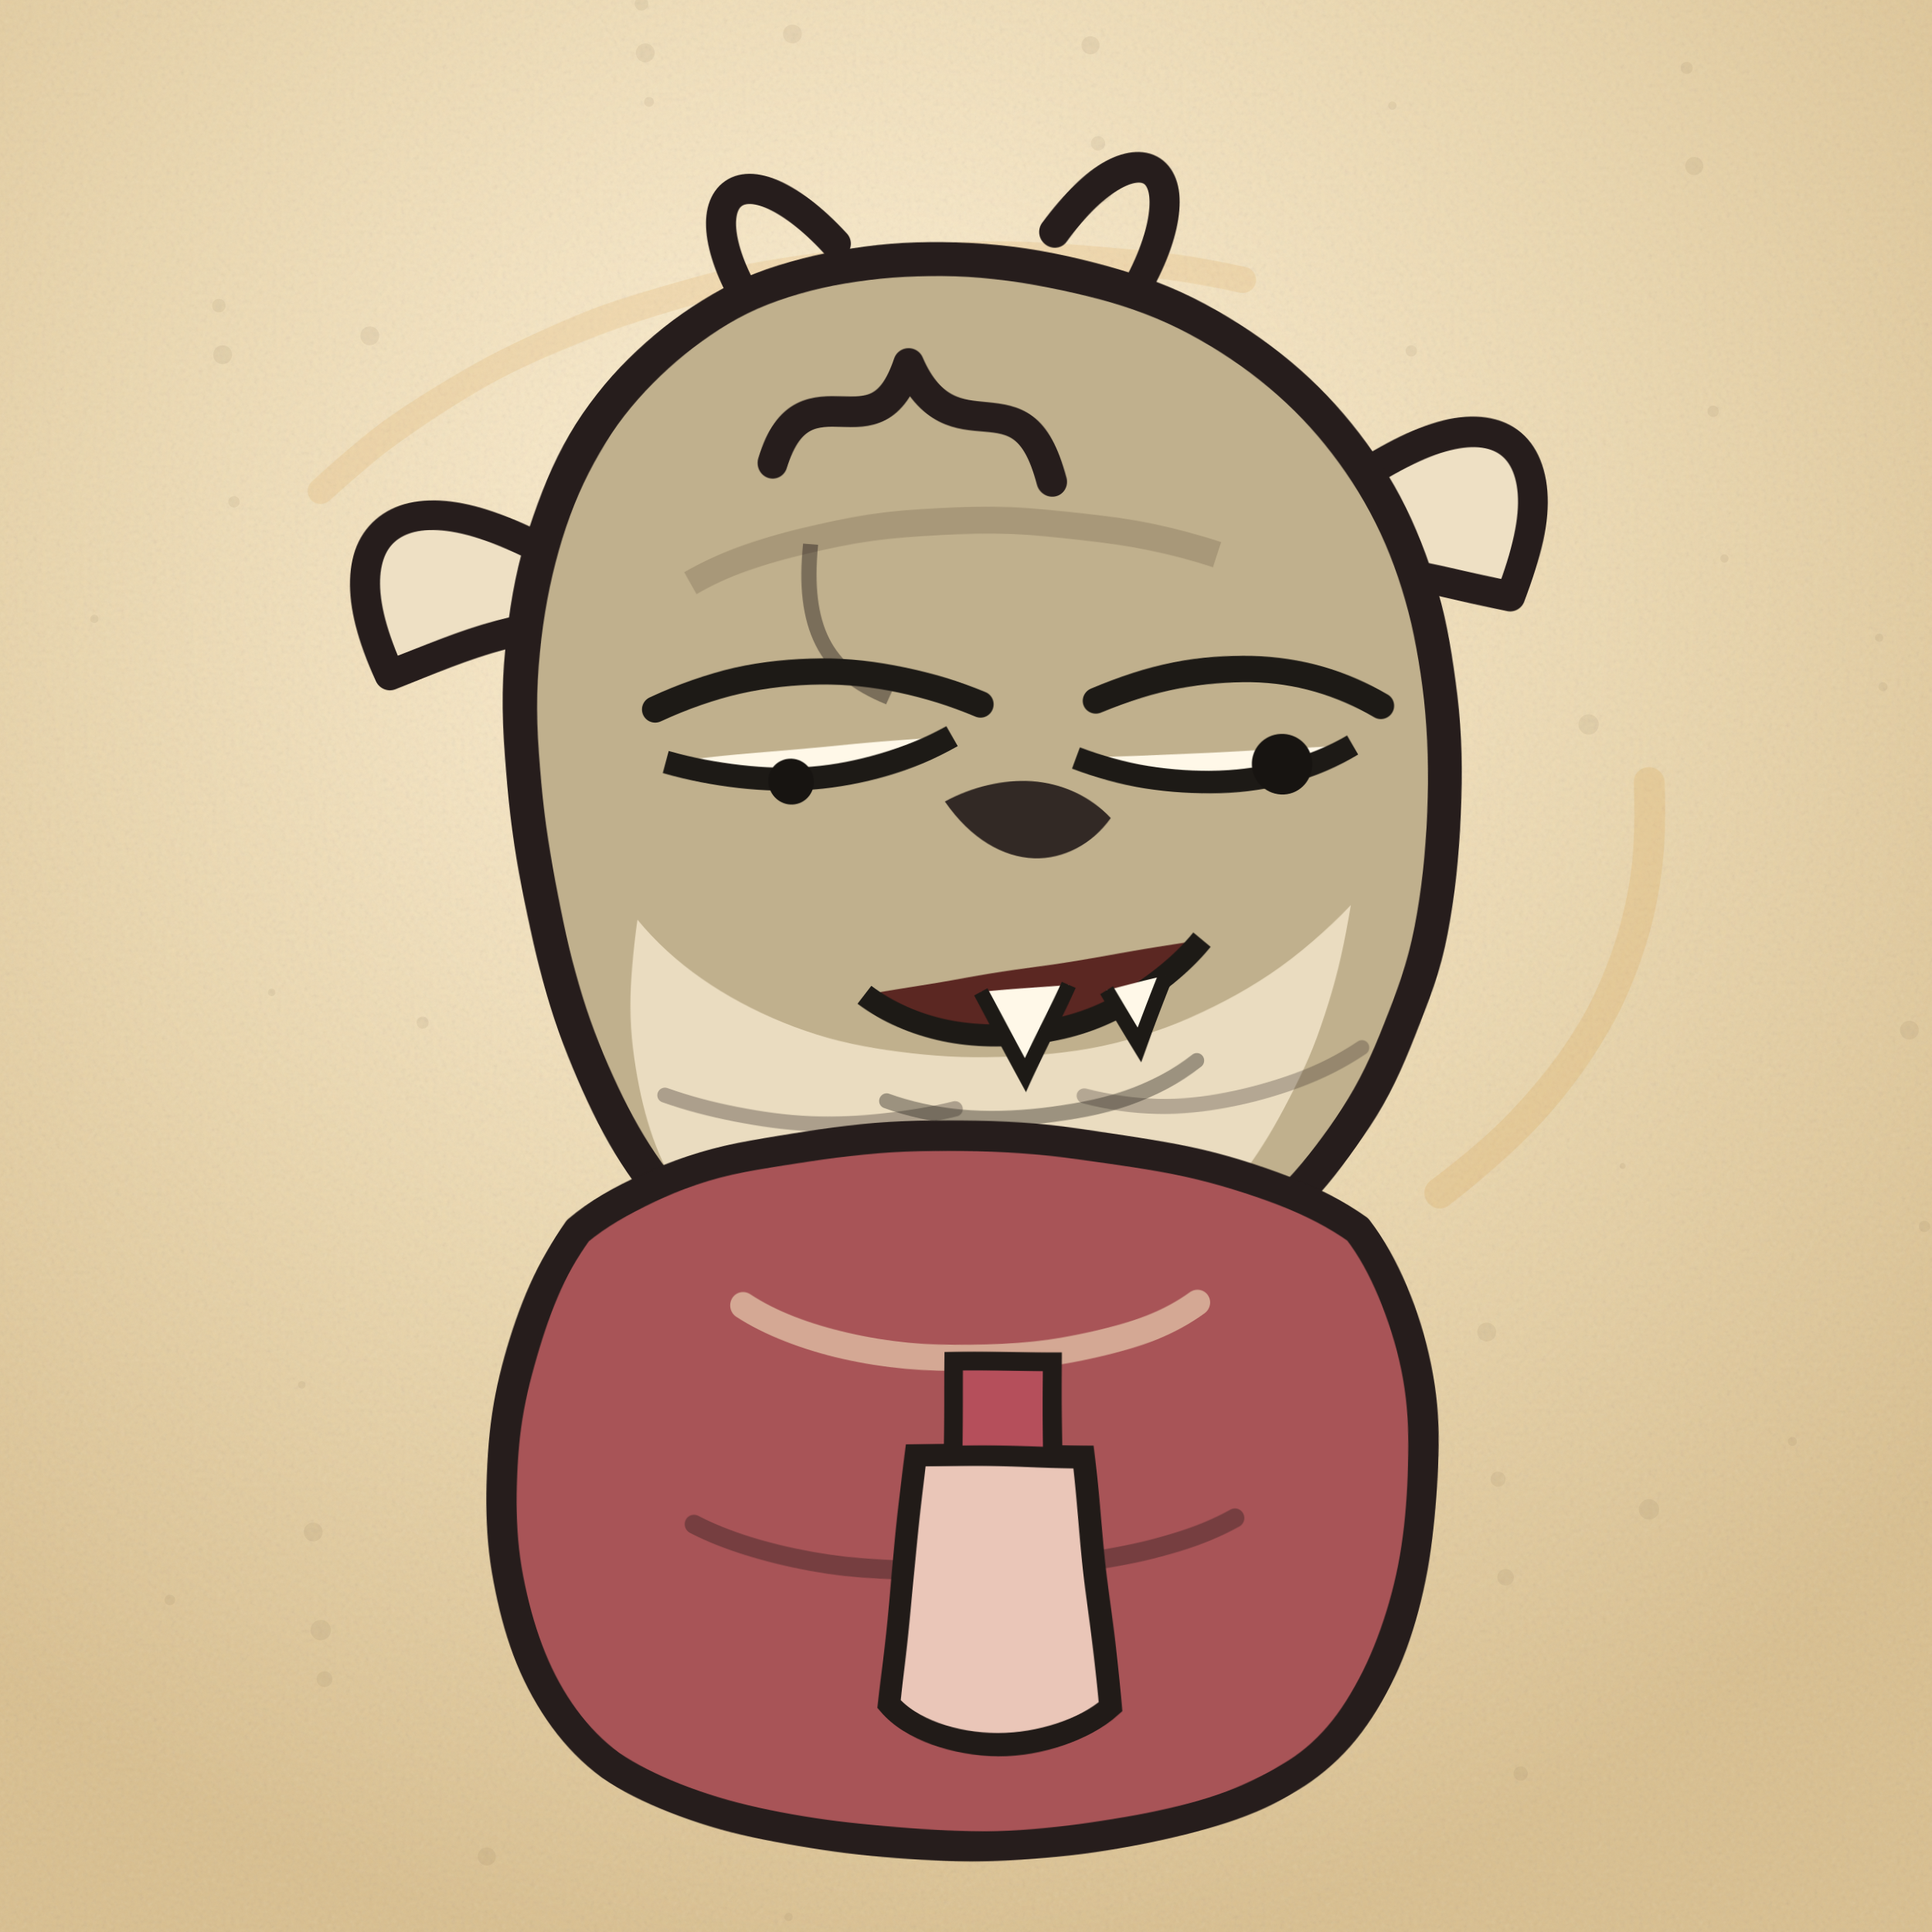
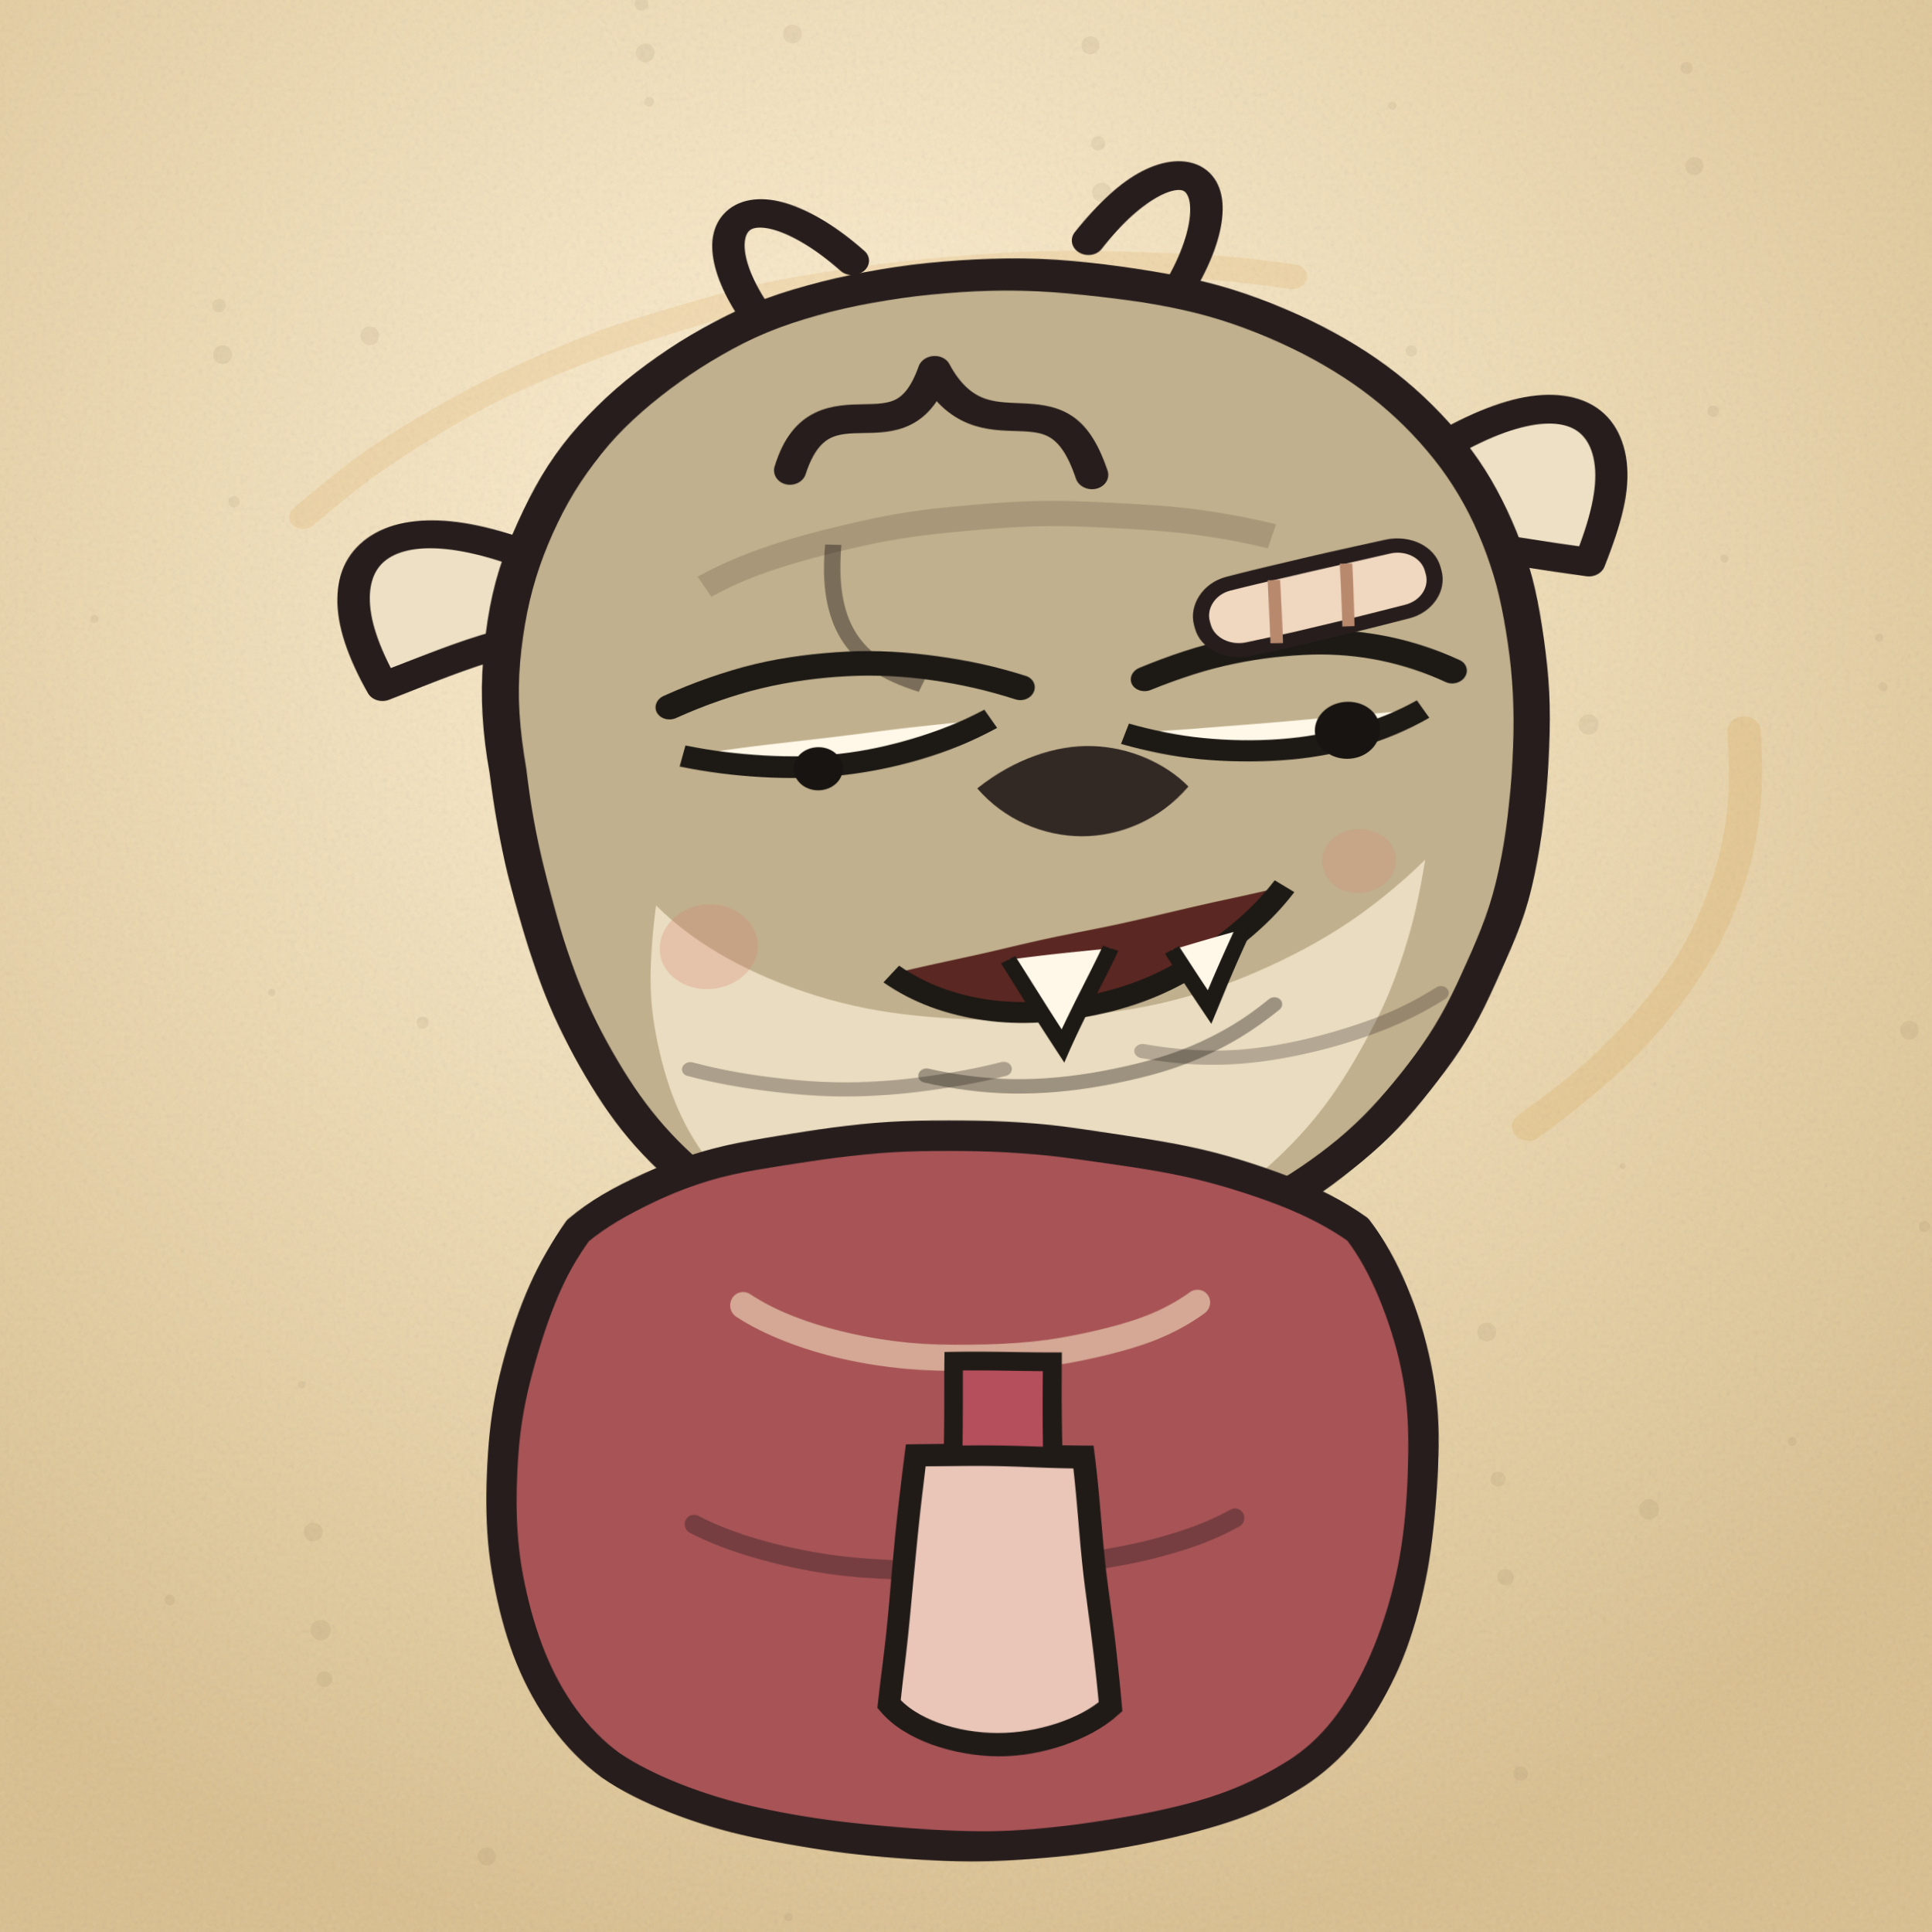
<svg xmlns="http://www.w3.org/2000/svg" width="512" height="512" viewBox="0 0 512 512">
  <defs>
    <filter id="paper" x="-20%" y="-20%" width="140%" height="140%">
      <feTurbulence type="fractalNoise" baseFrequency="0.82" numOctaves="3" seed="238" />
      <feColorMatrix type="saturate" values="0.18" />
      <feComponentTransfer>
        <feFuncA type="table" tableValues="0 0.18" />
      </feComponentTransfer>
    </filter>
    <filter id="wobble" x="-10%" y="-10%" width="120%" height="120%">
      <feTurbulence type="fractalNoise" baseFrequency="0.018" numOctaves="2" seed="217" />
      <feDisplacementMap in="SourceGraphic" scale="1.8" />
    </filter>
    <radialGradient id="wash" cx="45%" cy="30%" r="72%">
      <stop offset="0%" stop-color="#fff2d7" />
      <stop offset="58%" stop-color="#ead6ad" />
      <stop offset="100%" stop-color="#d9bf8f" />
    </radialGradient>
  </defs>
  <rect width="512" height="512" fill="url(#wash)" />
  <rect width="512" height="512" filter="url(#paper)" opacity="0.72" />
  <g>
    <circle cx="403" cy="470" r="1.9" fill="#7c6746" opacity="0.10" />
    <circle cx="376" cy="119" r="1.0" fill="#7c6746" opacity="0.10" />
    <circle cx="449" cy="44" r="2.4" fill="#7c6746" opacity="0.10" />
    <circle cx="62" cy="133" r="1.5" fill="#7c6746" opacity="0.10" />
    <circle cx="255" cy="82" r="0.9" fill="#7c6746" opacity="0.10" />
    <circle cx="340" cy="163" r="2.0" fill="#7c6746" opacity="0.10" />
    <circle cx="205" cy="456" r="1.4" fill="#7c6746" opacity="0.10" />
    <circle cx="58" cy="81" r="1.8" fill="#7c6746" opacity="0.10" />
    <circle cx="171" cy="14" r="2.5" fill="#7c6746" opacity="0.10" />
    <circle cx="112" cy="271" r="1.6" fill="#7c6746" opacity="0.10" />
    <circle cx="25" cy="164" r="1.1" fill="#7c6746" opacity="0.10" />
    <circle cx="374" cy="93" r="1.5" fill="#7c6746" opacity="0.10" />
    <circle cx="151" cy="266" r="2.2" fill="#7c6746" opacity="0.10" />
    <circle cx="204" cy="443" r="1.3" fill="#7c6746" opacity="0.10" />
    <circle cx="421" cy="192" r="2.7" fill="#7c6746" opacity="0.10" />
    <circle cx="498" cy="169" r="1.1" fill="#7c6746" opacity="0.10" />
    <circle cx="195" cy="326" r="1.9" fill="#7c6746" opacity="0.10" />
    <circle cx="104" cy="167" r="1.0" fill="#7c6746" opacity="0.10" />
    <circle cx="369" cy="28" r="1.1" fill="#7c6746" opacity="0.10" />
    <circle cx="430" cy="309" r="0.8" fill="#7c6746" opacity="0.10" />
    <circle cx="303" cy="194" r="1.6" fill="#7c6746" opacity="0.10" />
    <circle cx="324" cy="467" r="2.6" fill="#7c6746" opacity="0.10" />
    <circle cx="381" cy="184" r="2.0" fill="#7c6746" opacity="0.10" />
    <circle cx="170" cy="1" r="1.8" fill="#7c6746" opacity="0.10" />
    <circle cx="475" cy="382" r="1.2" fill="#7c6746" opacity="0.10" />
    <circle cx="352" cy="319" r="2.3" fill="#7c6746" opacity="0.10" />
    <circle cx="457" cy="148" r="1.1" fill="#7c6746" opacity="0.10" />
    <circle cx="230" cy="269" r="0.8" fill="#7c6746" opacity="0.10" />
    <circle cx="199" cy="378" r="2.2" fill="#7c6746" opacity="0.10" />
    <circle cx="188" cy="235" r="2.6" fill="#7c6746" opacity="0.10" />
    <circle cx="85" cy="432" r="2.7" fill="#7c6746" opacity="0.10" />
    <circle cx="98" cy="89" r="2.5" fill="#7c6746" opacity="0.10" />
    <circle cx="499" cy="182" r="1.2" fill="#7c6746" opacity="0.10" />
    <circle cx="344" cy="215" r="2.3" fill="#7c6746" opacity="0.10" />
    <circle cx="289" cy="12" r="2.4" fill="#7c6746" opacity="0.10" />
    <circle cx="286" cy="485" r="2.1" fill="#7c6746" opacity="0.10" />
    <circle cx="351" cy="306" r="2.2" fill="#7c6746" opacity="0.10" />
    <circle cx="308" cy="259" r="2.6" fill="#7c6746" opacity="0.10" />
    <circle cx="45" cy="424" r="1.4" fill="#7c6746" opacity="0.10" />
    <circle cx="282" cy="433" r="1.8" fill="#7c6746" opacity="0.10" />
    <circle cx="267" cy="238" r="1.9" fill="#7c6746" opacity="0.10" />
    <circle cx="80" cy="367" r="1.0" fill="#7c6746" opacity="0.10" />
    <circle cx="377" cy="132" r="1.7" fill="#7c6746" opacity="0.10" />
    <circle cx="86" cy="445" r="2.1" fill="#7c6746" opacity="0.10" />
    <circle cx="247" cy="490" r="1.6" fill="#7c6746" opacity="0.10" />
    <circle cx="172" cy="27" r="1.3" fill="#7c6746" opacity="0.10" />
    <circle cx="261" cy="160" r="1.4" fill="#7c6746" opacity="0.10" />
    <circle cx="210" cy="9" r="2.5" fill="#7c6746" opacity="0.10" />
    <circle cx="291" cy="38" r="1.9" fill="#7c6746" opacity="0.10" />
    <circle cx="72" cy="263" r="1.0" fill="#7c6746" opacity="0.10" />
    <circle cx="209" cy="508" r="1.1" fill="#7c6746" opacity="0.10" />
    <circle cx="142" cy="149" r="1.5" fill="#7c6746" opacity="0.10" />
    <circle cx="399" cy="418" r="2.2" fill="#7c6746" opacity="0.10" />
    <circle cx="292" cy="51" r="2.6" fill="#7c6746" opacity="0.10" />
    <circle cx="221" cy="152" r="1.4" fill="#7c6746" opacity="0.10" />
    <circle cx="394" cy="353" r="2.5" fill="#7c6746" opacity="0.10" />
    <circle cx="59" cy="94" r="2.5" fill="#7c6746" opacity="0.10" />
    <circle cx="320" cy="415" r="1.6" fill="#7c6746" opacity="0.10" />
    <circle cx="297" cy="116" r="1.7" fill="#7c6746" opacity="0.10" />
    <circle cx="454" cy="109" r="1.5" fill="#7c6746" opacity="0.10" />
    <circle cx="295" cy="90" r="2.2" fill="#7c6746" opacity="0.10" />
    <circle cx="156" cy="331" r="2.0" fill="#7c6746" opacity="0.10" />
    <circle cx="437" cy="400" r="2.7" fill="#7c6746" opacity="0.10" />
    <circle cx="322" cy="441" r="1.8" fill="#7c6746" opacity="0.10" />
    <circle cx="83" cy="406" r="2.5" fill="#7c6746" opacity="0.10" />
    <circle cx="312" cy="311" r="2.3" fill="#7c6746" opacity="0.10" />
    <circle cx="129" cy="492" r="2.4" fill="#7c6746" opacity="0.10" />
    <circle cx="510" cy="325" r="1.5" fill="#7c6746" opacity="0.10" />
    <circle cx="447" cy="18" r="1.6" fill="#7c6746" opacity="0.10" />
    <circle cx="276" cy="355" r="1.3" fill="#7c6746" opacity="0.10" />
    <circle cx="397" cy="392" r="2.0" fill="#7c6746" opacity="0.10" />
    <circle cx="506" cy="273" r="2.5" fill="#7c6746" opacity="0.10" />
  </g>
-   <g filter="url(#wobble)" transform="rotate(-3 256 246)">
+   <g filter="url(#wobble)" transform="rotate(-5 256 246) translate(-8 8) scale(1.08 .94)">
    <path d="M91 121 C137 83 224 50 338 78" fill="none" stroke="#d1953a" stroke-width="7" stroke-linecap="round" opacity="0.16" />
    <path d="M378 323 C417 298 438 263 439 217" fill="none" stroke="#d1953a" stroke-width="8" stroke-linecap="round" opacity="0.18" />
    <path d="M156 144 C113 116 91 130 107 171 C128 164 146 158 166 159 Z" fill="#eee0c4" stroke="#261d1c" stroke-width="8" stroke-linejoin="round" />
    <path d="M356 138 C401 107 425 122 405 166 C383 160 366 153 345 156 Z" fill="#eee0c4" stroke="#261d1c" stroke-width="8" stroke-linejoin="round" />
    <path d="M210 82 C190 49 207 34 231 63" fill="none" stroke="#261d1c" stroke-width="8" stroke-linecap="round" />
    <path d="M308 82 C331 48 314 34 289 63" fill="none" stroke="#261d1c" stroke-width="8" stroke-linecap="round" />
-     <path d="M141 194 C139 105 197 58 273 70 C353 82 396 145 383 230 C371 313 318 358 238 350 C172 343 143 279 141 194 Z" fill="#c0b08d" stroke="#261d1c" stroke-width="9" stroke-linecap="round" stroke-linejoin="round" />
+     <path d="M136 198 C129 110 195 58 280 72 C362 86 401 146 384 232 C369 313 315 360 232 348 C165 338 139 278 136 198 Z" fill="#c0b08d" stroke="#261d1c" stroke-width="9" stroke-linecap="round" stroke-linejoin="round" />
    <path d="M169 239 C205 288 304 299 358 245 C342 318 296 355 237 350 C188 346 156 304 169 239 Z" fill="#eee0c4" opacity="0.92" />
    <path d="M188 151 C223 133 284 134 328 151" fill="none" stroke="#87765c" stroke-width="7" opacity="0.42" />
    <path d="M220 142 C217 164 222 176 239 184" fill="none" stroke="#261d1c" stroke-width="4" opacity="0.45" />
    <path d="M211 120 C222 93 239 122 249 96 C259 123 279 98 285 129" fill="none" stroke="#261d1c" stroke-width="8" stroke-linecap="round" stroke-linejoin="round" />
    <path d="M174 286 C198 296 226 299 251 294" fill="none" stroke="#261d1c" stroke-width="4" stroke-linecap="round" opacity="0.32" />
    <path d="M285 292 C310 299 336 296 359 283" fill="none" stroke="#261d1c" stroke-width="4" stroke-linecap="round" opacity="0.28" />
    <path d="M179 198 C205 207 231 207 255 195" fill="#fff8e8" stroke="#1d1a16" stroke-width="6" />
    <path d="M288 203 C311 213 340 214 361 203" fill="#fff8e8" stroke="#1d1a16" stroke-width="6" />
    <circle cx="212" cy="205" r="6" fill="#171411" />
    <circle cx="342" cy="207" r="8" fill="#171411" />
    <path d="M177 184 C207 172 236 174 263 187" fill="none" stroke="#1d1a16" stroke-width="7" stroke-linecap="round" />
    <path d="M294 188 C324 177 348 179 369 193" fill="none" stroke="#1d1a16" stroke-width="7" stroke-linecap="round" />
-     <path d="M252 212 C267 205 286 207 296 219 C285 232 265 233 252 212 Z" fill="#261d1c" opacity="0.92" />
-     <path d="M228 262 C253 283 294 278 318 252" fill="#5b2722" stroke="#1d1a16" stroke-width="6" stroke-linejoin="round" />
-     <path d="M259 263 L270 286 L282 262" fill="#fff8e8" stroke="#1d1a16" stroke-width="4" />
-     <path d="M292 264 L300 279 L308 261" fill="#fff8e8" stroke="#1d1a16" stroke-width="4" />
-     <path d="M233 291 C256 301 292 299 315 284" fill="none" stroke="#1d1a16" stroke-width="4" stroke-linecap="round" opacity="0.38" />
+     <path d="M250 214 C270 199 292 205 302 219 C286 236 262 233 250 214 Z" fill="#261d1c" opacity="0.92" />
+     <path d="M225 264 C252 290 297 280 323 249" fill="#5b2722" stroke="#1d1a16" stroke-width="6" stroke-linejoin="round" />
+     <path d="M254 263 L266 289 L279 262" fill="#fff8e8" stroke="#1d1a16" stroke-width="4" />
+     <path d="M294 264 L302 281 L312 260" fill="#fff8e8" stroke="#1d1a16" stroke-width="4" />
+     <path d="M232 294 C258 304 292 301 318 282" fill="none" stroke="#1d1a16" stroke-width="4" stroke-linecap="round" opacity="0.38" />
+     <circle cx="181" cy="252" r="12" fill="#d98270" opacity="0.28" />
+     <circle cx="342" cy="244" r="9" fill="#d98270" opacity="0.22" />
+     <g transform="rotate(-10 335 172)">
+       <rect x="309" y="160" width="58" height="19" rx="9" fill="#f0d7bf" stroke="#261d1c" stroke-width="4" />
+       <path d="M329 162 L325 179 M347 162 L343 179" stroke="#b9896e" stroke-width="3" />
+     </g>
  </g>
  <g filter="url(#wobble)">
    <path d="M153 326 C195 292 315 294 360 326 C389 364 380 450 342 471 C300 496 201 495 162 468 C124 440 125 364 153 326 Z" fill="#a85457" stroke="#261d1c" stroke-width="8" stroke-linejoin="round" />
    <path d="M197 346 C226 365 289 365 317 345" fill="none" stroke="#f5e5bf" stroke-width="7" stroke-linecap="round" opacity="0.58" />
    <path d="M184 404 C217 421 289 422 327 402" fill="none" stroke="#151515" stroke-width="5" stroke-linecap="round" opacity="0.34" />
    <path d="M243 386 L287 386 L294 452 C280 465 248 466 236 452 Z" fill="#eac6b8" stroke="#211b18" stroke-width="6" />
    <path d="M253 361 L279 361 L279 386 L253 386 Z" fill="#b54f5b" stroke="#211b18" stroke-width="5" />
  </g>
</svg>
